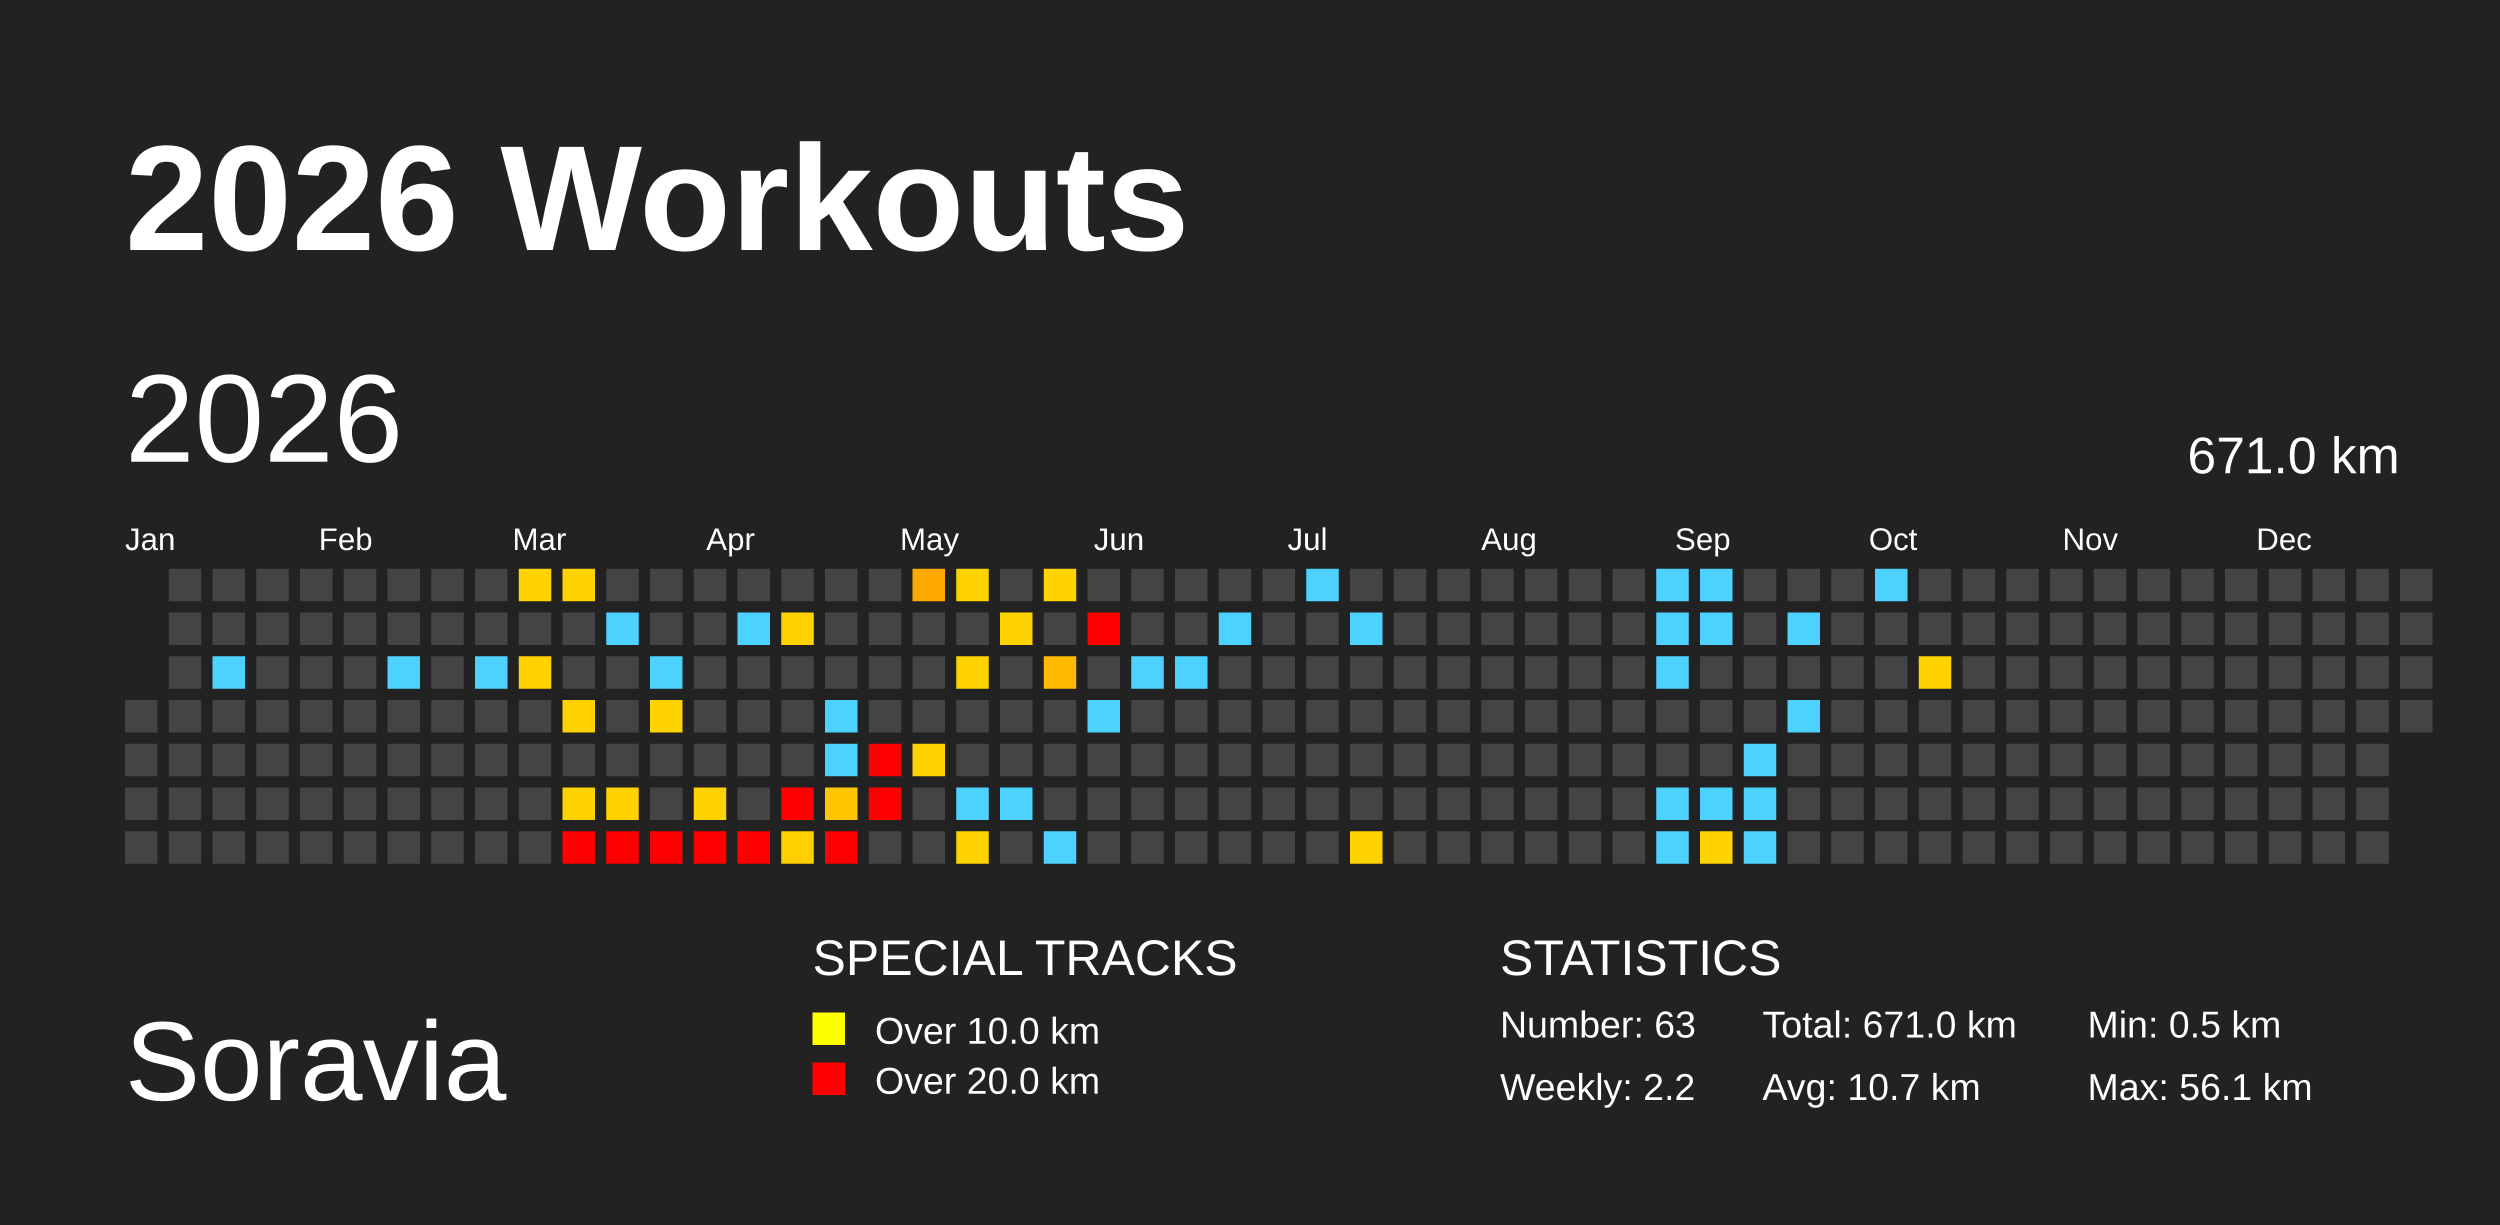
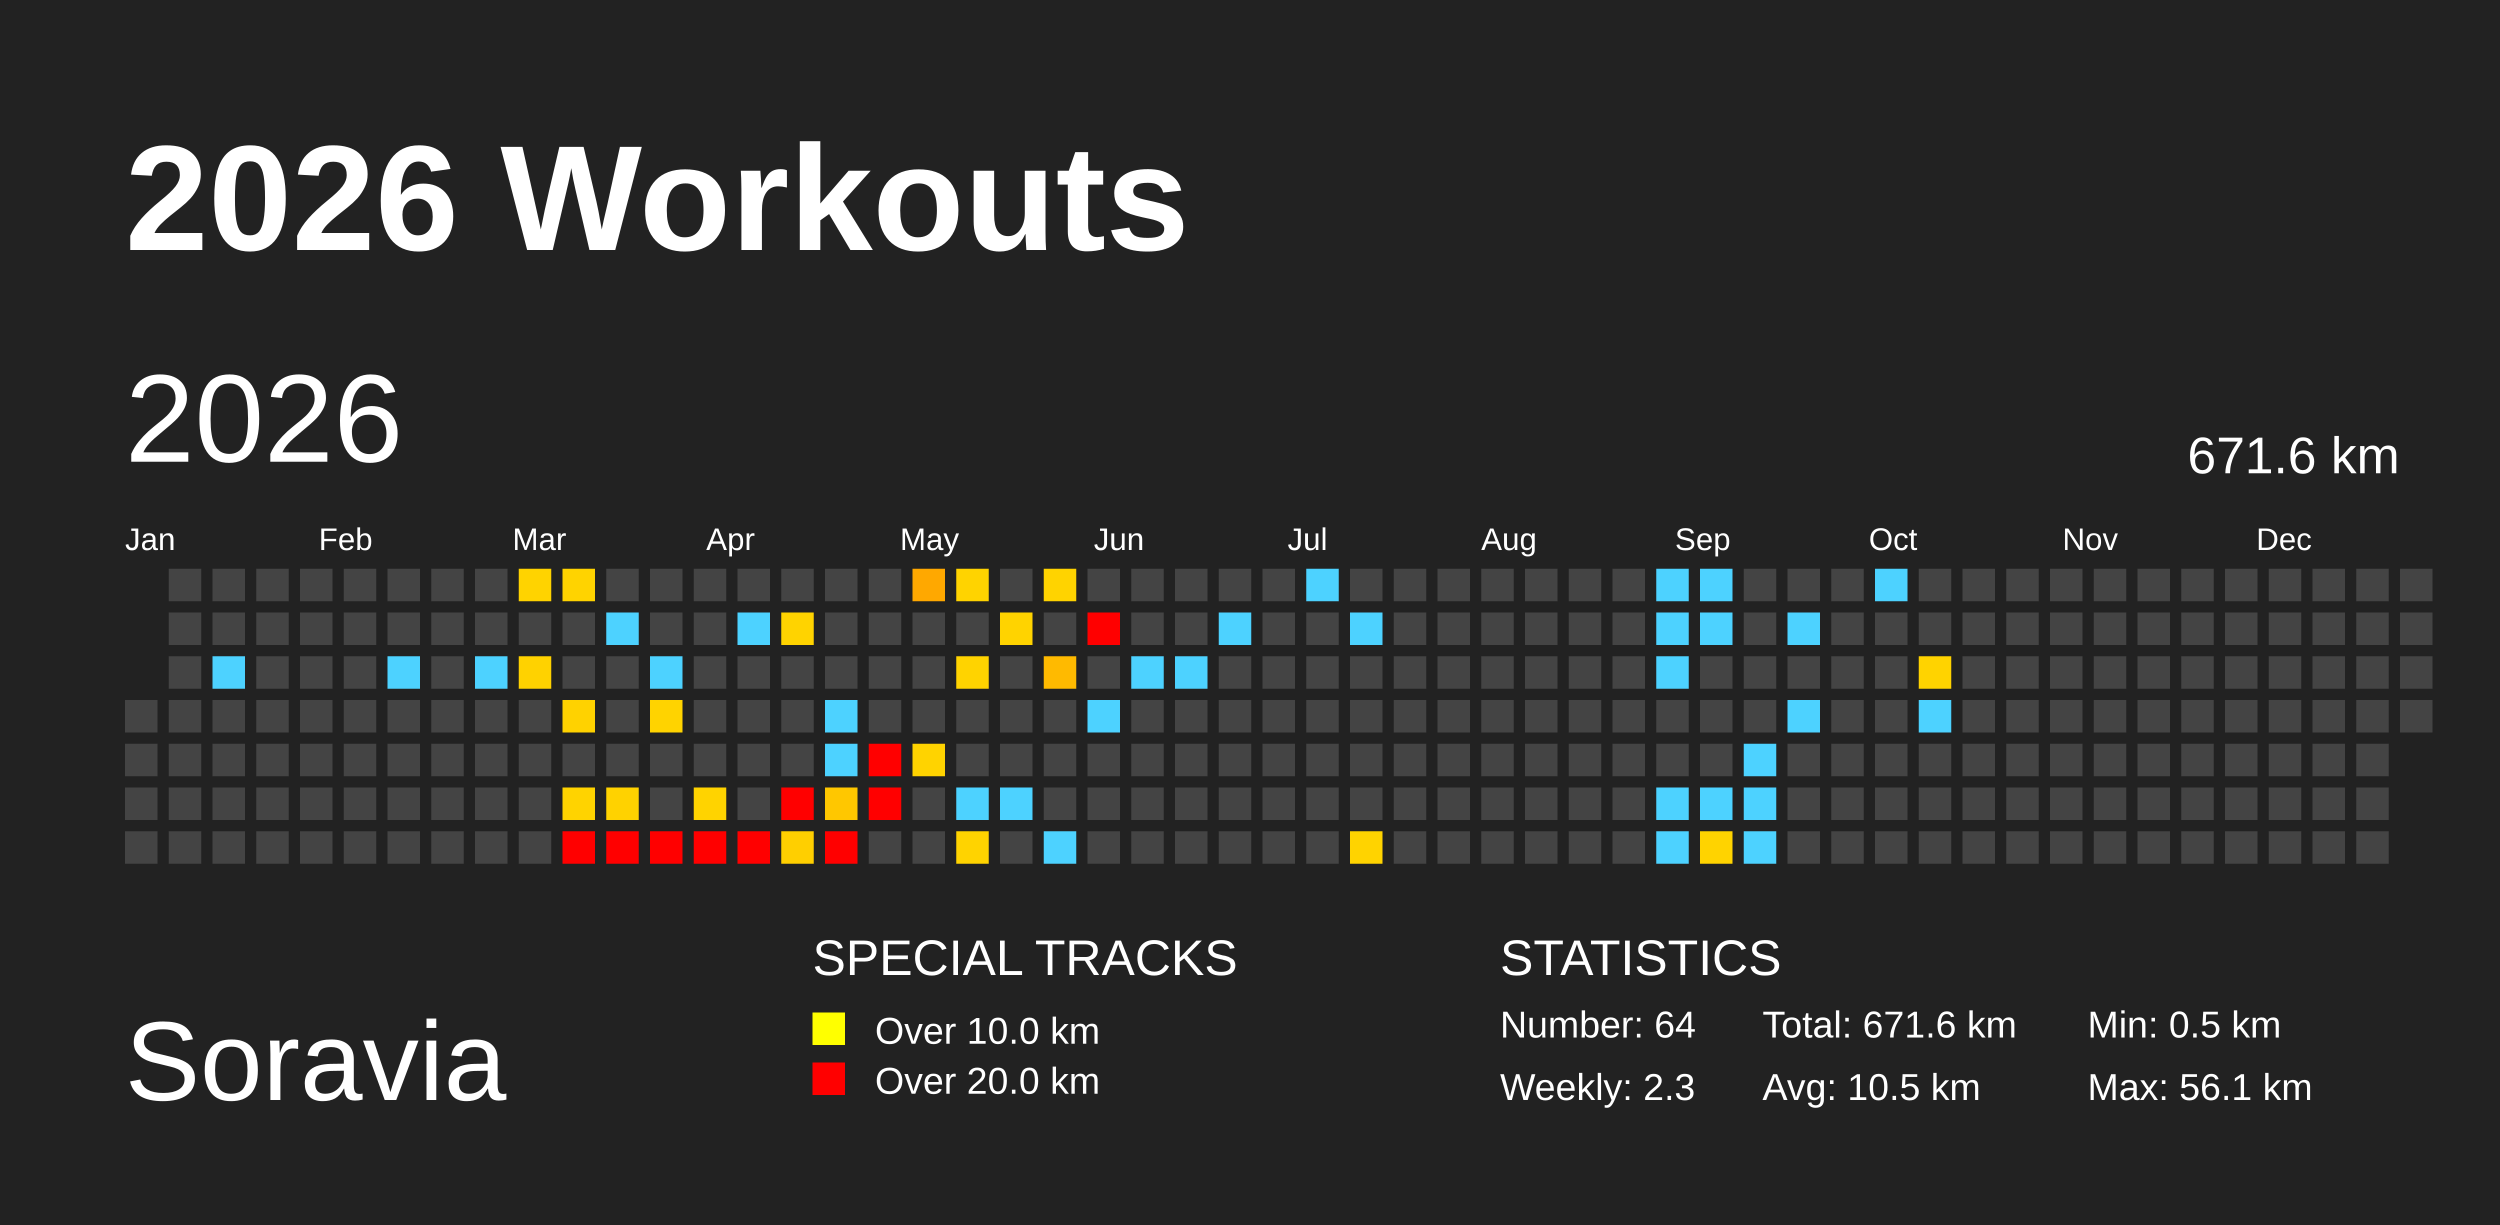
<svg xmlns="http://www.w3.org/2000/svg" baseProfile="full" height="98mm" version="1.1" viewBox="0,0,200,98" width="200mm">
  <defs />
  <rect fill="#222222" height="98" width="200" x="0" y="0" />
  <text fill="#FFFFFF" style="font-size:12px; font-family:Arial; font-weight:bold;" x="10" y="20">2026 Workouts</text>
  <text fill="#FFFFFF" style="font-size:9px; font-family:Arial" x="10" y="88">Soravia</text>
  <text fill="#FFFFFF" style="font-size:4px; font-family:Arial" x="65" y="78">SPECIAL TRACKS</text>
  <rect fill="yellow" height="2.6" width="2.6" x="65" y="81" />
  <text fill="#FFFFFF" style="font-size:3px; font-family:Arial" x="70" y="83.5">Over 10.0 km</text>
  <rect fill="red" height="2.6" width="2.6" x="65" y="85" />
  <text fill="#FFFFFF" style="font-size:3px; font-family:Arial" x="70" y="87.5">Over 20.0 km</text>
  <text fill="#FFFFFF" style="font-size:4px; font-family:Arial" x="120" y="78">STATISTICS</text>
-   <text fill="#FFFFFF" style="font-size:3px; font-family:Arial" x="120" y="83">Number: 63</text>
-   <text fill="#FFFFFF" style="font-size:3px; font-family:Arial" x="120" y="88">Weekly: 2.2</text>
-   <text fill="#FFFFFF" style="font-size:3px; font-family:Arial" x="141" y="83">Total: 671.0 km</text>
-   <text fill="#FFFFFF" style="font-size:3px; font-family:Arial" x="141" y="88">Avg: 10.7 km</text>
+   <text fill="#FFFFFF" style="font-size:3px; font-family:Arial" x="120" y="83">Number: 64</text>
+   <text fill="#FFFFFF" style="font-size:3px; font-family:Arial" x="120" y="88">Weekly: 2.3</text>
+   <text fill="#FFFFFF" style="font-size:3px; font-family:Arial" x="141" y="83">Total: 671.6 km</text>
+   <text fill="#FFFFFF" style="font-size:3px; font-family:Arial" x="141" y="88">Avg: 10.5 km</text>
  <text fill="#FFFFFF" style="font-size:3px; font-family:Arial" x="167" y="83">Min: 0.5 km</text>
  <text fill="#FFFFFF" style="font-size:3px; font-family:Arial" x="167" y="88">Max: 56.1 km</text>
  <text dominant-baseline="hanging" fill="#FFFFFF" style="font-size:10.0px; font-family:Arial;" x="10" y="30">2026</text>
-   <text dominant-baseline="hanging" fill="#FFFFFF" style="font-size:4.125px; font-family:Arial;" x="175" y="35">671.0 km</text>
+   <text dominant-baseline="hanging" fill="#FFFFFF" style="font-size:4.125px; font-family:Arial;" x="175" y="35">671.6 km</text>
  <text fill="#FFFFFF" style="font-size:2.5px; font-family:Arial" x="10.0" y="44">Jan</text>
  <text fill="#FFFFFF" style="font-size:2.5px; font-family:Arial" x="25.5" y="44">Feb</text>
  <text fill="#FFFFFF" style="font-size:2.5px; font-family:Arial" x="41.0" y="44">Mar</text>
  <text fill="#FFFFFF" style="font-size:2.5px; font-family:Arial" x="56.5" y="44">Apr</text>
  <text fill="#FFFFFF" style="font-size:2.5px; font-family:Arial" x="72.0" y="44">May</text>
  <text fill="#FFFFFF" style="font-size:2.5px; font-family:Arial" x="87.5" y="44">Jun</text>
  <text fill="#FFFFFF" style="font-size:2.5px; font-family:Arial" x="103.0" y="44">Jul</text>
  <text fill="#FFFFFF" style="font-size:2.5px; font-family:Arial" x="118.5" y="44">Aug</text>
  <text fill="#FFFFFF" style="font-size:2.5px; font-family:Arial" x="134.0" y="44">Sep</text>
  <text fill="#FFFFFF" style="font-size:2.5px; font-family:Arial" x="149.5" y="44">Oct</text>
  <text fill="#FFFFFF" style="font-size:2.5px; font-family:Arial" x="165.0" y="44">Nov</text>
  <text fill="#FFFFFF" style="font-size:2.5px; font-family:Arial" x="180.5" y="44">Dec</text>
  <rect fill="#444444" height="2.6" width="2.6" x="10.0" y="56.0" />
  <rect fill="#444444" height="2.6" width="2.6" x="10.0" y="59.5" />
  <rect fill="#444444" height="2.6" width="2.6" x="10.0" y="63.0" />
  <rect fill="#444444" height="2.6" width="2.6" x="10.0" y="66.5" />
  <rect fill="#444444" height="2.6" width="2.6" x="13.5" y="45.5" />
  <rect fill="#444444" height="2.6" width="2.6" x="13.5" y="49.0" />
  <rect fill="#444444" height="2.6" width="2.6" x="13.5" y="52.5" />
  <rect fill="#444444" height="2.6" width="2.6" x="13.5" y="56.0" />
  <rect fill="#444444" height="2.6" width="2.6" x="13.5" y="59.5" />
  <rect fill="#444444" height="2.6" width="2.6" x="13.5" y="63.0" />
  <rect fill="#444444" height="2.6" width="2.6" x="13.5" y="66.5" />
  <rect fill="#444444" height="2.6" width="2.6" x="17.0" y="45.5" />
  <rect fill="#444444" height="2.6" width="2.6" x="17.0" y="49.0" />
  <rect fill="#4dd2ff" height="2.6" width="2.6" x="17.0" y="52.5" />
  <rect fill="#444444" height="2.6" width="2.6" x="17.0" y="56.0" />
  <rect fill="#444444" height="2.6" width="2.6" x="17.0" y="59.5" />
  <rect fill="#444444" height="2.6" width="2.6" x="17.0" y="63.0" />
  <rect fill="#444444" height="2.6" width="2.6" x="17.0" y="66.5" />
  <rect fill="#444444" height="2.6" width="2.6" x="20.5" y="45.5" />
  <rect fill="#444444" height="2.6" width="2.6" x="20.5" y="49.0" />
  <rect fill="#444444" height="2.6" width="2.6" x="20.5" y="52.5" />
  <rect fill="#444444" height="2.6" width="2.6" x="20.5" y="56.0" />
  <rect fill="#444444" height="2.6" width="2.6" x="20.5" y="59.5" />
  <rect fill="#444444" height="2.6" width="2.6" x="20.5" y="63.0" />
  <rect fill="#444444" height="2.6" width="2.6" x="20.5" y="66.5" />
  <rect fill="#444444" height="2.6" width="2.6" x="24.0" y="45.5" />
  <rect fill="#444444" height="2.6" width="2.6" x="24.0" y="49.0" />
  <rect fill="#444444" height="2.6" width="2.6" x="24.0" y="52.5" />
  <rect fill="#444444" height="2.6" width="2.6" x="24.0" y="56.0" />
  <rect fill="#444444" height="2.6" width="2.6" x="24.0" y="59.5" />
  <rect fill="#444444" height="2.6" width="2.6" x="24.0" y="63.0" />
  <rect fill="#444444" height="2.6" width="2.6" x="24.0" y="66.5" />
  <rect fill="#444444" height="2.6" width="2.6" x="27.5" y="45.5" />
  <rect fill="#444444" height="2.6" width="2.6" x="27.5" y="49.0" />
  <rect fill="#444444" height="2.6" width="2.6" x="27.5" y="52.5" />
  <rect fill="#444444" height="2.6" width="2.6" x="27.5" y="56.0" />
  <rect fill="#444444" height="2.6" width="2.6" x="27.5" y="59.5" />
  <rect fill="#444444" height="2.6" width="2.6" x="27.5" y="63.0" />
  <rect fill="#444444" height="2.6" width="2.6" x="27.5" y="66.5" />
  <rect fill="#444444" height="2.6" width="2.6" x="31.0" y="45.5" />
  <rect fill="#444444" height="2.6" width="2.6" x="31.0" y="49.0" />
  <rect fill="#4dd2ff" height="2.6" width="2.6" x="31.0" y="52.5" />
  <rect fill="#444444" height="2.6" width="2.6" x="31.0" y="56.0" />
  <rect fill="#444444" height="2.6" width="2.6" x="31.0" y="59.5" />
  <rect fill="#444444" height="2.6" width="2.6" x="31.0" y="63.0" />
  <rect fill="#444444" height="2.6" width="2.6" x="31.0" y="66.5" />
  <rect fill="#444444" height="2.6" width="2.6" x="34.5" y="45.5" />
  <rect fill="#444444" height="2.6" width="2.6" x="34.5" y="49.0" />
  <rect fill="#444444" height="2.6" width="2.6" x="34.5" y="52.5" />
  <rect fill="#444444" height="2.6" width="2.6" x="34.5" y="56.0" />
  <rect fill="#444444" height="2.6" width="2.6" x="34.5" y="59.5" />
  <rect fill="#444444" height="2.6" width="2.6" x="34.5" y="63.0" />
  <rect fill="#444444" height="2.6" width="2.6" x="34.5" y="66.5" />
  <rect fill="#444444" height="2.6" width="2.6" x="38.0" y="45.5" />
  <rect fill="#444444" height="2.6" width="2.6" x="38.0" y="49.0" />
  <rect fill="#4dd2ff" height="2.6" width="2.6" x="38.0" y="52.5" />
  <rect fill="#444444" height="2.6" width="2.6" x="38.0" y="56.0" />
  <rect fill="#444444" height="2.6" width="2.6" x="38.0" y="59.5" />
  <rect fill="#444444" height="2.6" width="2.6" x="38.0" y="63.0" />
  <rect fill="#444444" height="2.6" width="2.6" x="38.0" y="66.5" />
  <rect fill="#ffd300" height="2.6" width="2.6" x="41.5" y="45.5" />
  <rect fill="#444444" height="2.6" width="2.6" x="41.5" y="49.0" />
  <rect fill="#ffd200" height="2.6" width="2.6" x="41.5" y="52.5" />
  <rect fill="#444444" height="2.6" width="2.6" x="41.5" y="56.0" />
  <rect fill="#444444" height="2.6" width="2.6" x="41.5" y="59.5" />
  <rect fill="#444444" height="2.6" width="2.6" x="41.5" y="63.0" />
  <rect fill="#444444" height="2.6" width="2.6" x="41.5" y="66.5" />
  <rect fill="#ffd300" height="2.6" width="2.6" x="45.0" y="45.5" />
  <rect fill="#444444" height="2.6" width="2.6" x="45.0" y="49.0" />
  <rect fill="#444444" height="2.6" width="2.6" x="45.0" y="52.5" />
  <rect fill="#ffd200" height="2.6" width="2.6" x="45.0" y="56.0" />
  <rect fill="#444444" height="2.6" width="2.6" x="45.0" y="59.5" />
  <rect fill="#ffd300" height="2.6" width="2.6" x="45.0" y="63.0" />
  <rect fill="red" height="2.6" width="2.6" x="45.0" y="66.5" />
  <rect fill="#444444" height="2.6" width="2.6" x="48.5" y="45.5" />
  <rect fill="#4dd2ff" height="2.6" width="2.6" x="48.5" y="49.0" />
  <rect fill="#444444" height="2.6" width="2.6" x="48.5" y="52.5" />
  <rect fill="#444444" height="2.6" width="2.6" x="48.5" y="56.0" />
  <rect fill="#444444" height="2.6" width="2.6" x="48.5" y="59.5" />
  <rect fill="#ffd200" height="2.6" width="2.6" x="48.5" y="63.0" />
  <rect fill="red" height="2.6" width="2.6" x="48.5" y="66.5" />
  <rect fill="#444444" height="2.6" width="2.6" x="52.0" y="45.5" />
  <rect fill="#444444" height="2.6" width="2.6" x="52.0" y="49.0" />
  <rect fill="#4dd2ff" height="2.6" width="2.6" x="52.0" y="52.5" />
  <rect fill="#ffd300" height="2.6" width="2.6" x="52.0" y="56.0" />
  <rect fill="#444444" height="2.6" width="2.6" x="52.0" y="59.5" />
  <rect fill="#444444" height="2.6" width="2.6" x="52.0" y="63.0" />
  <rect fill="red" height="2.6" width="2.6" x="52.0" y="66.5" />
  <rect fill="#444444" height="2.6" width="2.6" x="55.5" y="45.5" />
  <rect fill="#444444" height="2.6" width="2.6" x="55.5" y="49.0" />
  <rect fill="#444444" height="2.6" width="2.6" x="55.5" y="52.5" />
  <rect fill="#444444" height="2.6" width="2.6" x="55.5" y="56.0" />
  <rect fill="#444444" height="2.6" width="2.6" x="55.5" y="59.5" />
  <rect fill="#ffd300" height="2.6" width="2.6" x="55.5" y="63.0" />
  <rect fill="red" height="2.6" width="2.6" x="55.5" y="66.5" />
  <rect fill="#444444" height="2.6" width="2.6" x="59.0" y="45.5" />
  <rect fill="#4dd2ff" height="2.6" width="2.6" x="59.0" y="49.0" />
  <rect fill="#444444" height="2.6" width="2.6" x="59.0" y="52.5" />
  <rect fill="#444444" height="2.6" width="2.6" x="59.0" y="56.0" />
  <rect fill="#444444" height="2.6" width="2.6" x="59.0" y="59.5" />
  <rect fill="#444444" height="2.6" width="2.6" x="59.0" y="63.0" />
  <rect fill="red" height="2.6" width="2.6" x="59.0" y="66.5" />
  <rect fill="#444444" height="2.6" width="2.6" x="62.5" y="45.5" />
  <rect fill="#ffd300" height="2.6" width="2.6" x="62.5" y="49.0" />
  <rect fill="#444444" height="2.6" width="2.6" x="62.5" y="52.5" />
  <rect fill="#444444" height="2.6" width="2.6" x="62.5" y="56.0" />
  <rect fill="#444444" height="2.6" width="2.6" x="62.5" y="59.5" />
  <rect fill="red" height="2.6" width="2.6" x="62.5" y="63.0" />
  <rect fill="#ffcf00" height="2.6" width="2.6" x="62.5" y="66.5" />
  <rect fill="#444444" height="2.6" width="2.6" x="66.0" y="45.5" />
  <rect fill="#444444" height="2.6" width="2.6" x="66.0" y="49.0" />
  <rect fill="#444444" height="2.6" width="2.6" x="66.0" y="52.5" />
  <rect fill="#4dd2ff" height="2.6" width="2.6" x="66.0" y="56.0" />
  <rect fill="#4dd2ff" height="2.6" width="2.6" x="66.0" y="59.5" />
  <rect fill="#ffc700" height="2.6" width="2.6" x="66.0" y="63.0" />
  <rect fill="red" height="2.6" width="2.6" x="66.0" y="66.5" />
  <rect fill="#444444" height="2.6" width="2.6" x="69.5" y="45.5" />
  <rect fill="#444444" height="2.6" width="2.6" x="69.5" y="49.0" />
  <rect fill="#444444" height="2.6" width="2.6" x="69.5" y="52.5" />
  <rect fill="#444444" height="2.6" width="2.6" x="69.5" y="56.0" />
  <rect fill="red" height="2.6" width="2.6" x="69.5" y="59.5" />
  <rect fill="red" height="2.6" width="2.6" x="69.5" y="63.0" />
  <rect fill="#444444" height="2.6" width="2.6" x="69.5" y="66.5" />
  <rect fill="#ffa800" height="2.6" width="2.6" x="73.0" y="45.5" />
  <rect fill="#444444" height="2.6" width="2.6" x="73.0" y="49.0" />
  <rect fill="#444444" height="2.6" width="2.6" x="73.0" y="52.5" />
  <rect fill="#444444" height="2.6" width="2.6" x="73.0" y="56.0" />
  <rect fill="#ffd300" height="2.6" width="2.6" x="73.0" y="59.5" />
  <rect fill="#444444" height="2.6" width="2.6" x="73.0" y="63.0" />
  <rect fill="#444444" height="2.6" width="2.6" x="73.0" y="66.5" />
  <rect fill="#ffd300" height="2.6" width="2.6" x="76.5" y="45.5" />
  <rect fill="#444444" height="2.6" width="2.6" x="76.5" y="49.0" />
  <rect fill="#ffd300" height="2.6" width="2.6" x="76.5" y="52.5" />
  <rect fill="#444444" height="2.6" width="2.6" x="76.5" y="56.0" />
  <rect fill="#444444" height="2.6" width="2.6" x="76.5" y="59.5" />
  <rect fill="#4dd2ff" height="2.6" width="2.6" x="76.5" y="63.0" />
  <rect fill="#ffd300" height="2.6" width="2.6" x="76.5" y="66.5" />
  <rect fill="#444444" height="2.6" width="2.6" x="80.0" y="45.5" />
  <rect fill="#ffd300" height="2.6" width="2.6" x="80.0" y="49.0" />
  <rect fill="#444444" height="2.6" width="2.6" x="80.0" y="52.5" />
  <rect fill="#444444" height="2.6" width="2.6" x="80.0" y="56.0" />
  <rect fill="#444444" height="2.6" width="2.6" x="80.0" y="59.5" />
  <rect fill="#4dd2ff" height="2.6" width="2.6" x="80.0" y="63.0" />
  <rect fill="#444444" height="2.6" width="2.6" x="80.0" y="66.5" />
  <rect fill="#ffd300" height="2.6" width="2.6" x="83.5" y="45.5" />
  <rect fill="#444444" height="2.6" width="2.6" x="83.5" y="49.0" />
  <rect fill="#ffba00" height="2.6" width="2.6" x="83.5" y="52.5" />
  <rect fill="#444444" height="2.6" width="2.6" x="83.5" y="56.0" />
  <rect fill="#444444" height="2.6" width="2.6" x="83.5" y="59.5" />
  <rect fill="#444444" height="2.6" width="2.6" x="83.5" y="63.0" />
  <rect fill="#4dd2ff" height="2.6" width="2.6" x="83.5" y="66.5" />
  <rect fill="#444444" height="2.6" width="2.6" x="87.0" y="45.5" />
  <rect fill="red" height="2.6" width="2.6" x="87.0" y="49.0" />
  <rect fill="#444444" height="2.6" width="2.6" x="87.0" y="52.5" />
  <rect fill="#4dd2ff" height="2.6" width="2.6" x="87.0" y="56.0" />
  <rect fill="#444444" height="2.6" width="2.6" x="87.0" y="59.5" />
  <rect fill="#444444" height="2.6" width="2.6" x="87.0" y="63.0" />
  <rect fill="#444444" height="2.6" width="2.6" x="87.0" y="66.5" />
  <rect fill="#444444" height="2.6" width="2.6" x="90.5" y="45.5" />
  <rect fill="#444444" height="2.6" width="2.6" x="90.5" y="49.0" />
  <rect fill="#4dd2ff" height="2.6" width="2.6" x="90.5" y="52.5" />
  <rect fill="#444444" height="2.6" width="2.6" x="90.5" y="56.0" />
  <rect fill="#444444" height="2.6" width="2.6" x="90.5" y="59.5" />
  <rect fill="#444444" height="2.6" width="2.6" x="90.5" y="63.0" />
  <rect fill="#444444" height="2.6" width="2.6" x="90.5" y="66.5" />
  <rect fill="#444444" height="2.6" width="2.6" x="94.0" y="45.5" />
  <rect fill="#444444" height="2.6" width="2.6" x="94.0" y="49.0" />
  <rect fill="#4dd2ff" height="2.6" width="2.6" x="94.0" y="52.5" />
  <rect fill="#444444" height="2.6" width="2.6" x="94.0" y="56.0" />
  <rect fill="#444444" height="2.6" width="2.6" x="94.0" y="59.5" />
  <rect fill="#444444" height="2.6" width="2.6" x="94.0" y="63.0" />
  <rect fill="#444444" height="2.6" width="2.6" x="94.0" y="66.5" />
  <rect fill="#444444" height="2.6" width="2.6" x="97.5" y="45.5" />
  <rect fill="#4dd2ff" height="2.6" width="2.6" x="97.5" y="49.0" />
  <rect fill="#444444" height="2.6" width="2.6" x="97.5" y="52.5" />
  <rect fill="#444444" height="2.6" width="2.6" x="97.5" y="56.0" />
  <rect fill="#444444" height="2.6" width="2.6" x="97.5" y="59.5" />
  <rect fill="#444444" height="2.6" width="2.6" x="97.5" y="63.0" />
  <rect fill="#444444" height="2.6" width="2.6" x="97.5" y="66.5" />
  <rect fill="#444444" height="2.6" width="2.6" x="101.0" y="45.5" />
  <rect fill="#444444" height="2.6" width="2.6" x="101.0" y="49.0" />
  <rect fill="#444444" height="2.6" width="2.6" x="101.0" y="52.5" />
  <rect fill="#444444" height="2.6" width="2.6" x="101.0" y="56.0" />
  <rect fill="#444444" height="2.6" width="2.6" x="101.0" y="59.5" />
  <rect fill="#444444" height="2.6" width="2.6" x="101.0" y="63.0" />
  <rect fill="#444444" height="2.6" width="2.6" x="101.0" y="66.5" />
  <rect fill="#4dd2ff" height="2.6" width="2.6" x="104.5" y="45.5" />
  <rect fill="#444444" height="2.6" width="2.6" x="104.5" y="49.0" />
  <rect fill="#444444" height="2.6" width="2.6" x="104.5" y="52.5" />
  <rect fill="#444444" height="2.6" width="2.6" x="104.5" y="56.0" />
  <rect fill="#444444" height="2.6" width="2.6" x="104.5" y="59.5" />
  <rect fill="#444444" height="2.6" width="2.6" x="104.5" y="63.0" />
  <rect fill="#444444" height="2.6" width="2.6" x="104.5" y="66.5" />
  <rect fill="#444444" height="2.6" width="2.6" x="108.0" y="45.5" />
  <rect fill="#4dd2ff" height="2.6" width="2.6" x="108.0" y="49.0" />
  <rect fill="#444444" height="2.6" width="2.6" x="108.0" y="52.5" />
  <rect fill="#444444" height="2.6" width="2.6" x="108.0" y="56.0" />
  <rect fill="#444444" height="2.6" width="2.6" x="108.0" y="59.5" />
  <rect fill="#444444" height="2.6" width="2.6" x="108.0" y="63.0" />
  <rect fill="#ffd300" height="2.6" width="2.6" x="108.0" y="66.5" />
  <rect fill="#444444" height="2.6" width="2.6" x="111.5" y="45.5" />
  <rect fill="#444444" height="2.6" width="2.6" x="111.5" y="49.0" />
  <rect fill="#444444" height="2.6" width="2.6" x="111.5" y="52.5" />
  <rect fill="#444444" height="2.6" width="2.6" x="111.5" y="56.0" />
  <rect fill="#444444" height="2.6" width="2.6" x="111.5" y="59.5" />
  <rect fill="#444444" height="2.6" width="2.6" x="111.5" y="63.0" />
  <rect fill="#444444" height="2.6" width="2.6" x="111.5" y="66.5" />
  <rect fill="#444444" height="2.6" width="2.6" x="115.0" y="45.5" />
  <rect fill="#444444" height="2.6" width="2.6" x="115.0" y="49.0" />
  <rect fill="#444444" height="2.6" width="2.6" x="115.0" y="52.5" />
  <rect fill="#444444" height="2.6" width="2.6" x="115.0" y="56.0" />
  <rect fill="#444444" height="2.6" width="2.6" x="115.0" y="59.5" />
  <rect fill="#444444" height="2.6" width="2.6" x="115.0" y="63.0" />
  <rect fill="#444444" height="2.6" width="2.6" x="115.0" y="66.5" />
  <rect fill="#444444" height="2.6" width="2.6" x="118.5" y="45.5" />
  <rect fill="#444444" height="2.6" width="2.6" x="118.5" y="49.0" />
  <rect fill="#444444" height="2.6" width="2.6" x="118.5" y="52.5" />
  <rect fill="#444444" height="2.6" width="2.6" x="118.5" y="56.0" />
  <rect fill="#444444" height="2.6" width="2.6" x="118.5" y="59.5" />
  <rect fill="#444444" height="2.6" width="2.6" x="118.5" y="63.0" />
  <rect fill="#444444" height="2.6" width="2.6" x="118.5" y="66.5" />
  <rect fill="#444444" height="2.6" width="2.6" x="122.0" y="45.5" />
  <rect fill="#444444" height="2.6" width="2.6" x="122.0" y="49.0" />
  <rect fill="#444444" height="2.6" width="2.6" x="122.0" y="52.5" />
  <rect fill="#444444" height="2.6" width="2.6" x="122.0" y="56.0" />
  <rect fill="#444444" height="2.6" width="2.6" x="122.0" y="59.5" />
  <rect fill="#444444" height="2.6" width="2.6" x="122.0" y="63.0" />
  <rect fill="#444444" height="2.6" width="2.6" x="122.0" y="66.5" />
  <rect fill="#444444" height="2.6" width="2.6" x="125.5" y="45.5" />
  <rect fill="#444444" height="2.6" width="2.6" x="125.5" y="49.0" />
  <rect fill="#444444" height="2.6" width="2.6" x="125.5" y="52.5" />
  <rect fill="#444444" height="2.6" width="2.6" x="125.5" y="56.0" />
  <rect fill="#444444" height="2.6" width="2.6" x="125.5" y="59.5" />
  <rect fill="#444444" height="2.6" width="2.6" x="125.5" y="63.0" />
  <rect fill="#444444" height="2.6" width="2.6" x="125.5" y="66.5" />
  <rect fill="#444444" height="2.6" width="2.6" x="129.0" y="45.5" />
  <rect fill="#444444" height="2.6" width="2.6" x="129.0" y="49.0" />
  <rect fill="#444444" height="2.6" width="2.6" x="129.0" y="52.5" />
  <rect fill="#444444" height="2.6" width="2.6" x="129.0" y="56.0" />
  <rect fill="#444444" height="2.6" width="2.6" x="129.0" y="59.5" />
  <rect fill="#444444" height="2.6" width="2.6" x="129.0" y="63.0" />
  <rect fill="#444444" height="2.6" width="2.6" x="129.0" y="66.5" />
  <rect fill="#4dd2ff" height="2.6" width="2.6" x="132.5" y="45.5" />
  <rect fill="#4dd2ff" height="2.6" width="2.6" x="132.5" y="49.0" />
  <rect fill="#4dd2ff" height="2.6" width="2.6" x="132.5" y="52.5" />
  <rect fill="#444444" height="2.6" width="2.6" x="132.5" y="56.0" />
  <rect fill="#444444" height="2.6" width="2.6" x="132.5" y="59.5" />
  <rect fill="#4dd2ff" height="2.6" width="2.6" x="132.5" y="63.0" />
  <rect fill="#4dd2ff" height="2.6" width="2.6" x="132.5" y="66.5" />
  <rect fill="#4dd2ff" height="2.6" width="2.6" x="136.0" y="45.5" />
  <rect fill="#4dd2ff" height="2.6" width="2.6" x="136.0" y="49.0" />
  <rect fill="#444444" height="2.6" width="2.6" x="136.0" y="52.5" />
  <rect fill="#444444" height="2.6" width="2.6" x="136.0" y="56.0" />
  <rect fill="#444444" height="2.6" width="2.6" x="136.0" y="59.5" />
  <rect fill="#4dd2ff" height="2.6" width="2.6" x="136.0" y="63.0" />
  <rect fill="#ffd300" height="2.6" width="2.6" x="136.0" y="66.5" />
  <rect fill="#444444" height="2.6" width="2.6" x="139.5" y="45.5" />
  <rect fill="#444444" height="2.6" width="2.6" x="139.5" y="49.0" />
  <rect fill="#444444" height="2.6" width="2.6" x="139.5" y="52.5" />
  <rect fill="#444444" height="2.6" width="2.6" x="139.5" y="56.0" />
  <rect fill="#4dd2ff" height="2.6" width="2.6" x="139.5" y="59.5" />
  <rect fill="#4dd2ff" height="2.6" width="2.6" x="139.5" y="63.0" />
  <rect fill="#4dd2ff" height="2.6" width="2.6" x="139.5" y="66.5" />
  <rect fill="#444444" height="2.6" width="2.6" x="143.0" y="45.5" />
  <rect fill="#4dd2ff" height="2.6" width="2.6" x="143.0" y="49.0" />
  <rect fill="#444444" height="2.6" width="2.6" x="143.0" y="52.5" />
  <rect fill="#4dd2ff" height="2.6" width="2.6" x="143.0" y="56.0" />
  <rect fill="#444444" height="2.6" width="2.6" x="143.0" y="59.5" />
  <rect fill="#444444" height="2.6" width="2.6" x="143.0" y="63.0" />
  <rect fill="#444444" height="2.6" width="2.6" x="143.0" y="66.5" />
  <rect fill="#444444" height="2.6" width="2.6" x="146.5" y="45.5" />
  <rect fill="#444444" height="2.6" width="2.6" x="146.5" y="49.0" />
  <rect fill="#444444" height="2.6" width="2.6" x="146.5" y="52.5" />
  <rect fill="#444444" height="2.6" width="2.6" x="146.5" y="56.0" />
  <rect fill="#444444" height="2.6" width="2.6" x="146.5" y="59.5" />
  <rect fill="#444444" height="2.6" width="2.6" x="146.5" y="63.0" />
  <rect fill="#444444" height="2.6" width="2.6" x="146.5" y="66.5" />
  <rect fill="#4dd2ff" height="2.6" width="2.6" x="150.0" y="45.5" />
  <rect fill="#444444" height="2.6" width="2.6" x="150.0" y="49.0" />
  <rect fill="#444444" height="2.6" width="2.6" x="150.0" y="52.5" />
  <rect fill="#444444" height="2.6" width="2.6" x="150.0" y="56.0" />
  <rect fill="#444444" height="2.6" width="2.6" x="150.0" y="59.5" />
  <rect fill="#444444" height="2.6" width="2.6" x="150.0" y="63.0" />
  <rect fill="#444444" height="2.6" width="2.6" x="150.0" y="66.5" />
  <rect fill="#444444" height="2.6" width="2.6" x="153.5" y="45.5" />
  <rect fill="#444444" height="2.6" width="2.6" x="153.5" y="49.0" />
  <rect fill="#ffd300" height="2.6" width="2.6" x="153.5" y="52.5" />
-   <rect fill="#444444" height="2.6" width="2.6" x="153.5" y="56.0" />
+   <rect fill="#4dd2ff" height="2.6" width="2.6" x="153.5" y="56.0" />
  <rect fill="#444444" height="2.6" width="2.6" x="153.5" y="59.5" />
  <rect fill="#444444" height="2.6" width="2.6" x="153.5" y="63.0" />
  <rect fill="#444444" height="2.6" width="2.6" x="153.5" y="66.5" />
  <rect fill="#444444" height="2.6" width="2.6" x="157.0" y="45.5" />
  <rect fill="#444444" height="2.6" width="2.6" x="157.0" y="49.0" />
  <rect fill="#444444" height="2.6" width="2.6" x="157.0" y="52.5" />
  <rect fill="#444444" height="2.6" width="2.6" x="157.0" y="56.0" />
  <rect fill="#444444" height="2.6" width="2.6" x="157.0" y="59.5" />
  <rect fill="#444444" height="2.6" width="2.6" x="157.0" y="63.0" />
  <rect fill="#444444" height="2.6" width="2.6" x="157.0" y="66.5" />
  <rect fill="#444444" height="2.6" width="2.6" x="160.5" y="45.5" />
  <rect fill="#444444" height="2.6" width="2.6" x="160.5" y="49.0" />
  <rect fill="#444444" height="2.6" width="2.6" x="160.5" y="52.5" />
  <rect fill="#444444" height="2.6" width="2.6" x="160.5" y="56.0" />
  <rect fill="#444444" height="2.6" width="2.6" x="160.5" y="59.5" />
  <rect fill="#444444" height="2.6" width="2.6" x="160.5" y="63.0" />
  <rect fill="#444444" height="2.6" width="2.6" x="160.5" y="66.5" />
  <rect fill="#444444" height="2.6" width="2.6" x="164.0" y="45.5" />
  <rect fill="#444444" height="2.6" width="2.6" x="164.0" y="49.0" />
  <rect fill="#444444" height="2.6" width="2.6" x="164.0" y="52.5" />
  <rect fill="#444444" height="2.6" width="2.6" x="164.0" y="56.0" />
  <rect fill="#444444" height="2.6" width="2.6" x="164.0" y="59.5" />
  <rect fill="#444444" height="2.6" width="2.6" x="164.0" y="63.0" />
  <rect fill="#444444" height="2.6" width="2.6" x="164.0" y="66.5" />
  <rect fill="#444444" height="2.6" width="2.6" x="167.5" y="45.5" />
  <rect fill="#444444" height="2.6" width="2.6" x="167.5" y="49.0" />
  <rect fill="#444444" height="2.6" width="2.6" x="167.5" y="52.5" />
  <rect fill="#444444" height="2.6" width="2.6" x="167.5" y="56.0" />
  <rect fill="#444444" height="2.6" width="2.6" x="167.5" y="59.5" />
  <rect fill="#444444" height="2.6" width="2.6" x="167.5" y="63.0" />
  <rect fill="#444444" height="2.6" width="2.6" x="167.5" y="66.5" />
  <rect fill="#444444" height="2.6" width="2.6" x="171.0" y="45.5" />
  <rect fill="#444444" height="2.6" width="2.6" x="171.0" y="49.0" />
  <rect fill="#444444" height="2.6" width="2.6" x="171.0" y="52.5" />
  <rect fill="#444444" height="2.6" width="2.6" x="171.0" y="56.0" />
  <rect fill="#444444" height="2.6" width="2.6" x="171.0" y="59.5" />
  <rect fill="#444444" height="2.6" width="2.6" x="171.0" y="63.0" />
  <rect fill="#444444" height="2.6" width="2.6" x="171.0" y="66.5" />
  <rect fill="#444444" height="2.6" width="2.6" x="174.5" y="45.5" />
  <rect fill="#444444" height="2.6" width="2.6" x="174.5" y="49.0" />
  <rect fill="#444444" height="2.6" width="2.6" x="174.5" y="52.5" />
  <rect fill="#444444" height="2.6" width="2.6" x="174.5" y="56.0" />
  <rect fill="#444444" height="2.6" width="2.6" x="174.5" y="59.5" />
  <rect fill="#444444" height="2.6" width="2.6" x="174.5" y="63.0" />
  <rect fill="#444444" height="2.6" width="2.6" x="174.5" y="66.5" />
  <rect fill="#444444" height="2.6" width="2.6" x="178.0" y="45.5" />
  <rect fill="#444444" height="2.6" width="2.6" x="178.0" y="49.0" />
  <rect fill="#444444" height="2.6" width="2.6" x="178.0" y="52.5" />
  <rect fill="#444444" height="2.6" width="2.6" x="178.0" y="56.0" />
  <rect fill="#444444" height="2.6" width="2.6" x="178.0" y="59.5" />
  <rect fill="#444444" height="2.6" width="2.6" x="178.0" y="63.0" />
  <rect fill="#444444" height="2.6" width="2.6" x="178.0" y="66.5" />
  <rect fill="#444444" height="2.6" width="2.6" x="181.5" y="45.5" />
  <rect fill="#444444" height="2.6" width="2.6" x="181.5" y="49.0" />
  <rect fill="#444444" height="2.6" width="2.6" x="181.5" y="52.5" />
  <rect fill="#444444" height="2.6" width="2.6" x="181.5" y="56.0" />
  <rect fill="#444444" height="2.6" width="2.6" x="181.5" y="59.5" />
  <rect fill="#444444" height="2.6" width="2.6" x="181.5" y="63.0" />
  <rect fill="#444444" height="2.6" width="2.6" x="181.5" y="66.5" />
  <rect fill="#444444" height="2.6" width="2.6" x="185.0" y="45.5" />
  <rect fill="#444444" height="2.6" width="2.6" x="185.0" y="49.0" />
  <rect fill="#444444" height="2.6" width="2.6" x="185.0" y="52.5" />
  <rect fill="#444444" height="2.6" width="2.6" x="185.0" y="56.0" />
  <rect fill="#444444" height="2.6" width="2.6" x="185.0" y="59.5" />
  <rect fill="#444444" height="2.6" width="2.6" x="185.0" y="63.0" />
  <rect fill="#444444" height="2.6" width="2.6" x="185.0" y="66.5" />
  <rect fill="#444444" height="2.6" width="2.6" x="188.5" y="45.5" />
  <rect fill="#444444" height="2.6" width="2.6" x="188.5" y="49.0" />
  <rect fill="#444444" height="2.6" width="2.6" x="188.5" y="52.5" />
  <rect fill="#444444" height="2.6" width="2.6" x="188.5" y="56.0" />
  <rect fill="#444444" height="2.6" width="2.6" x="188.5" y="59.5" />
  <rect fill="#444444" height="2.6" width="2.6" x="188.5" y="63.0" />
  <rect fill="#444444" height="2.6" width="2.6" x="188.5" y="66.5" />
  <rect fill="#444444" height="2.6" width="2.6" x="192.0" y="45.5" />
  <rect fill="#444444" height="2.6" width="2.6" x="192.0" y="49.0" />
  <rect fill="#444444" height="2.6" width="2.6" x="192.0" y="52.5" />
  <rect fill="#444444" height="2.6" width="2.6" x="192.0" y="56.0" />
</svg>
